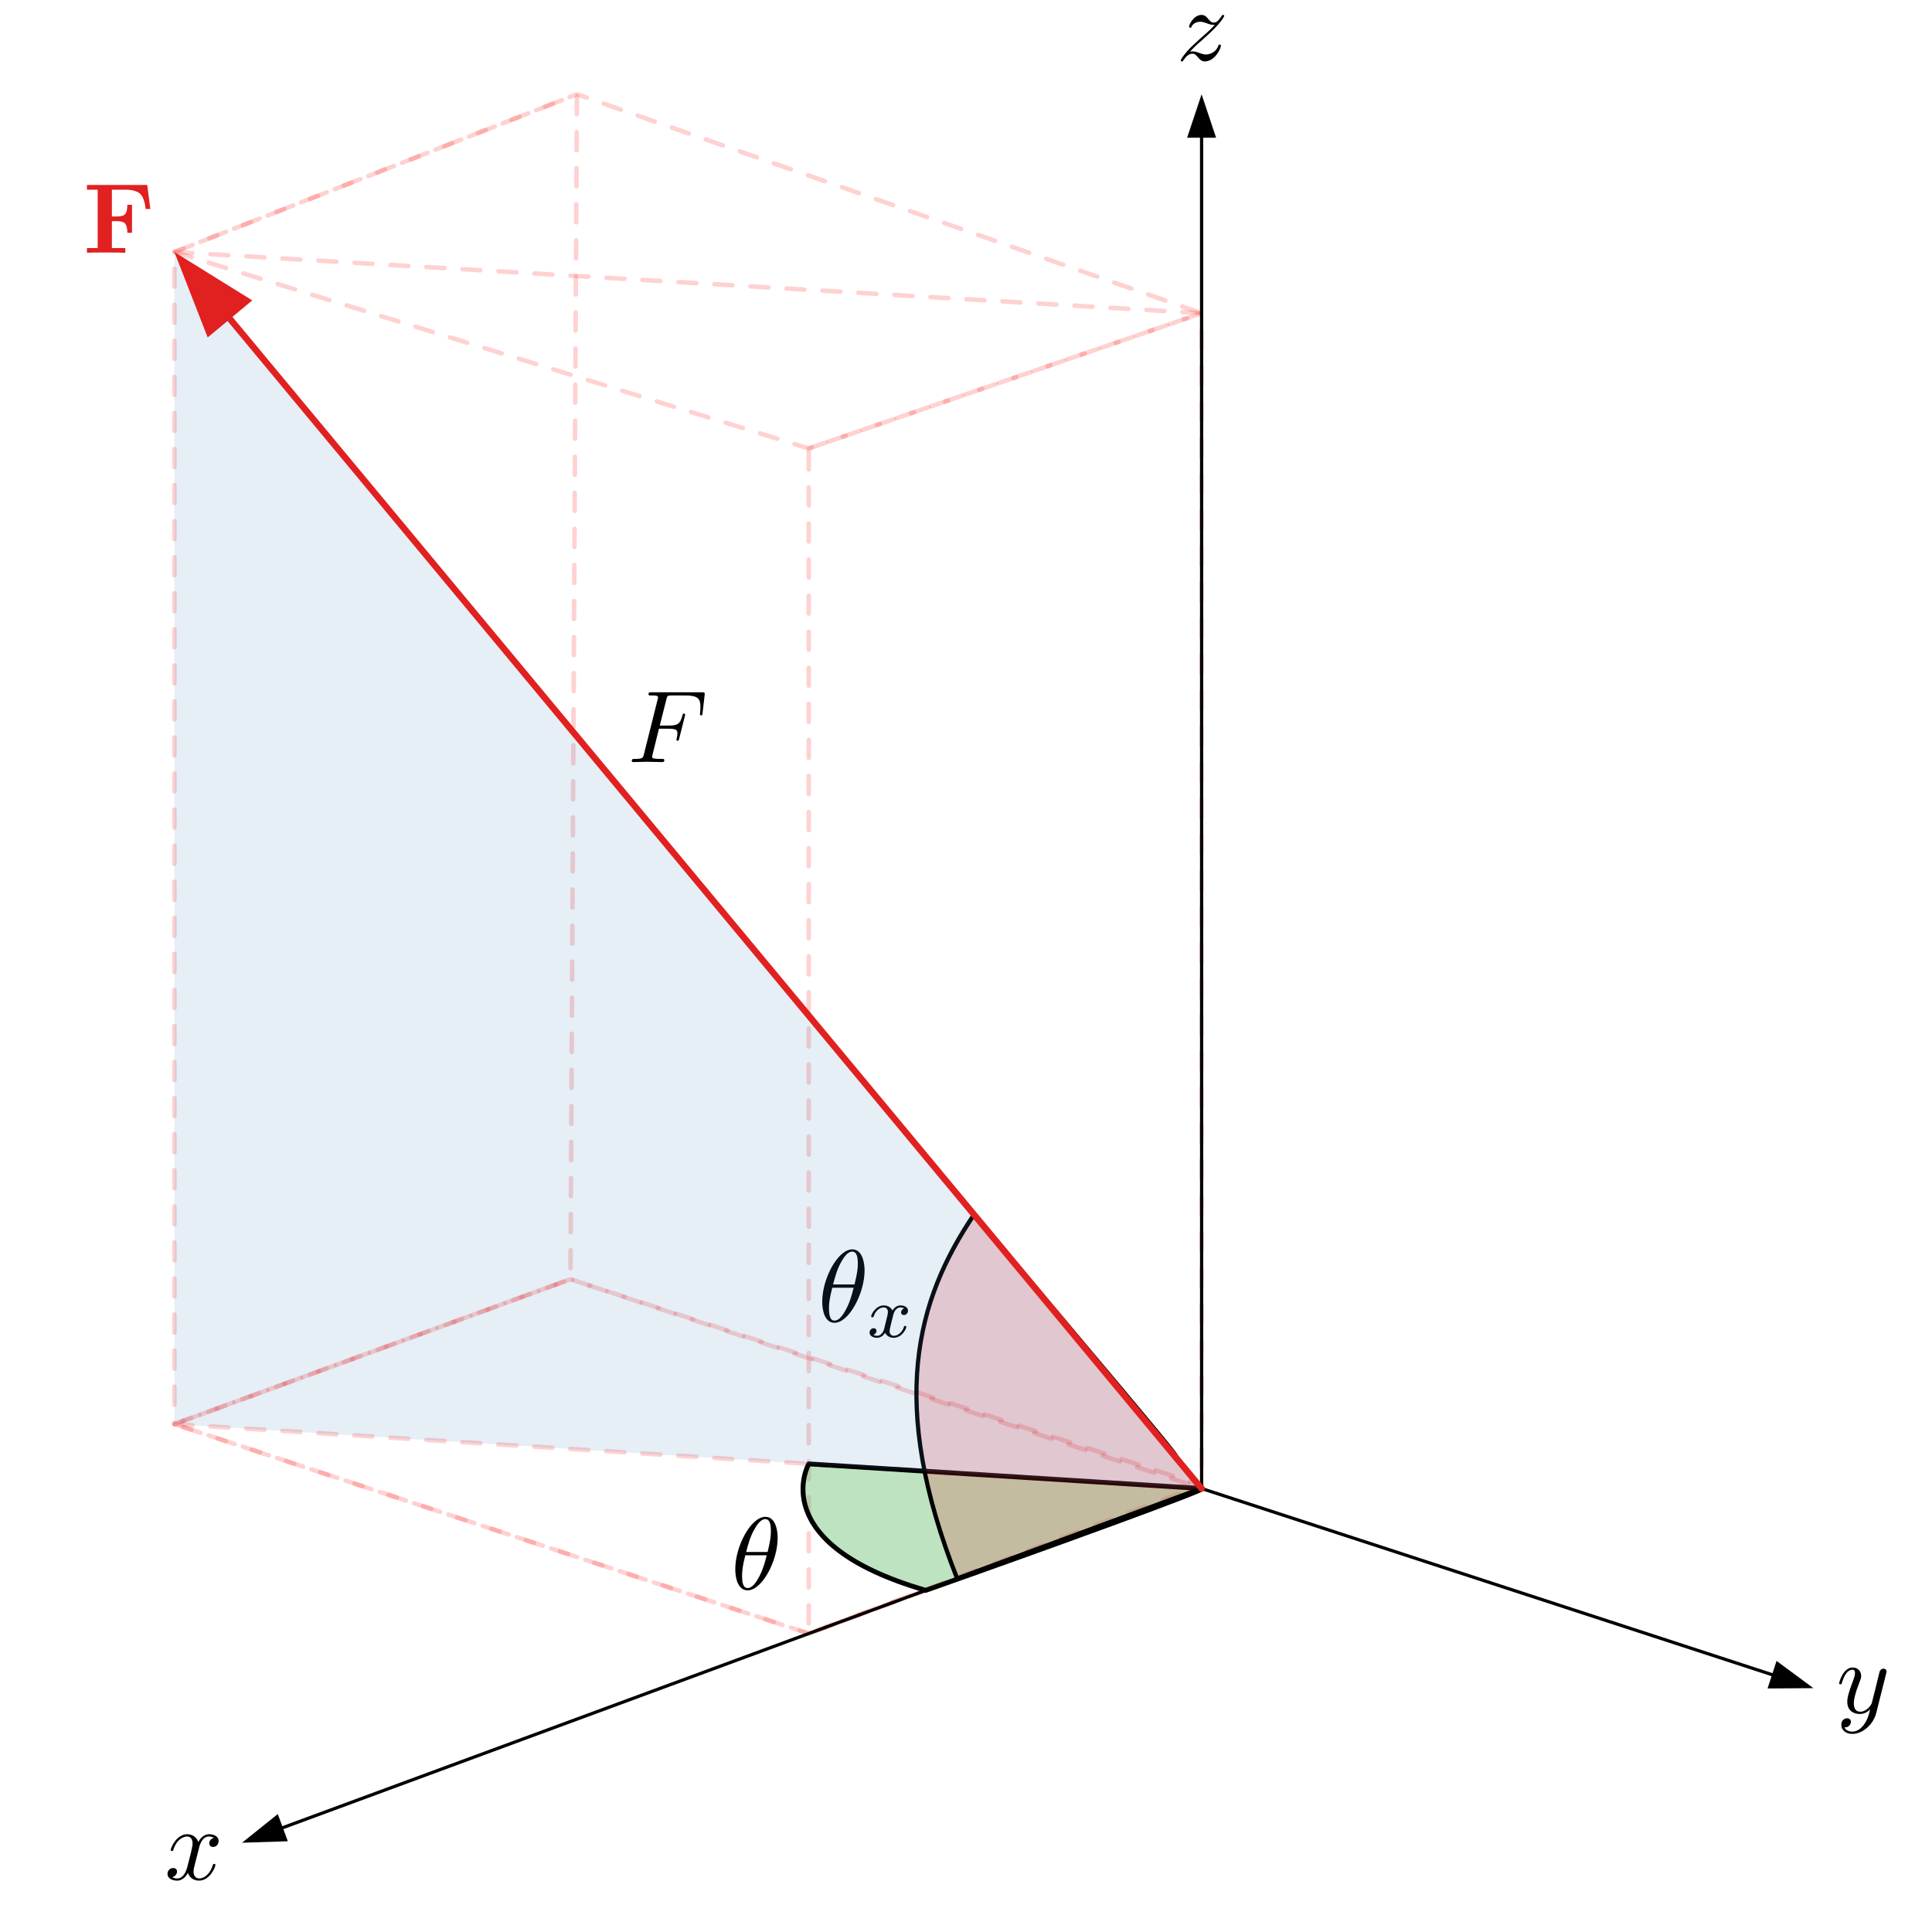
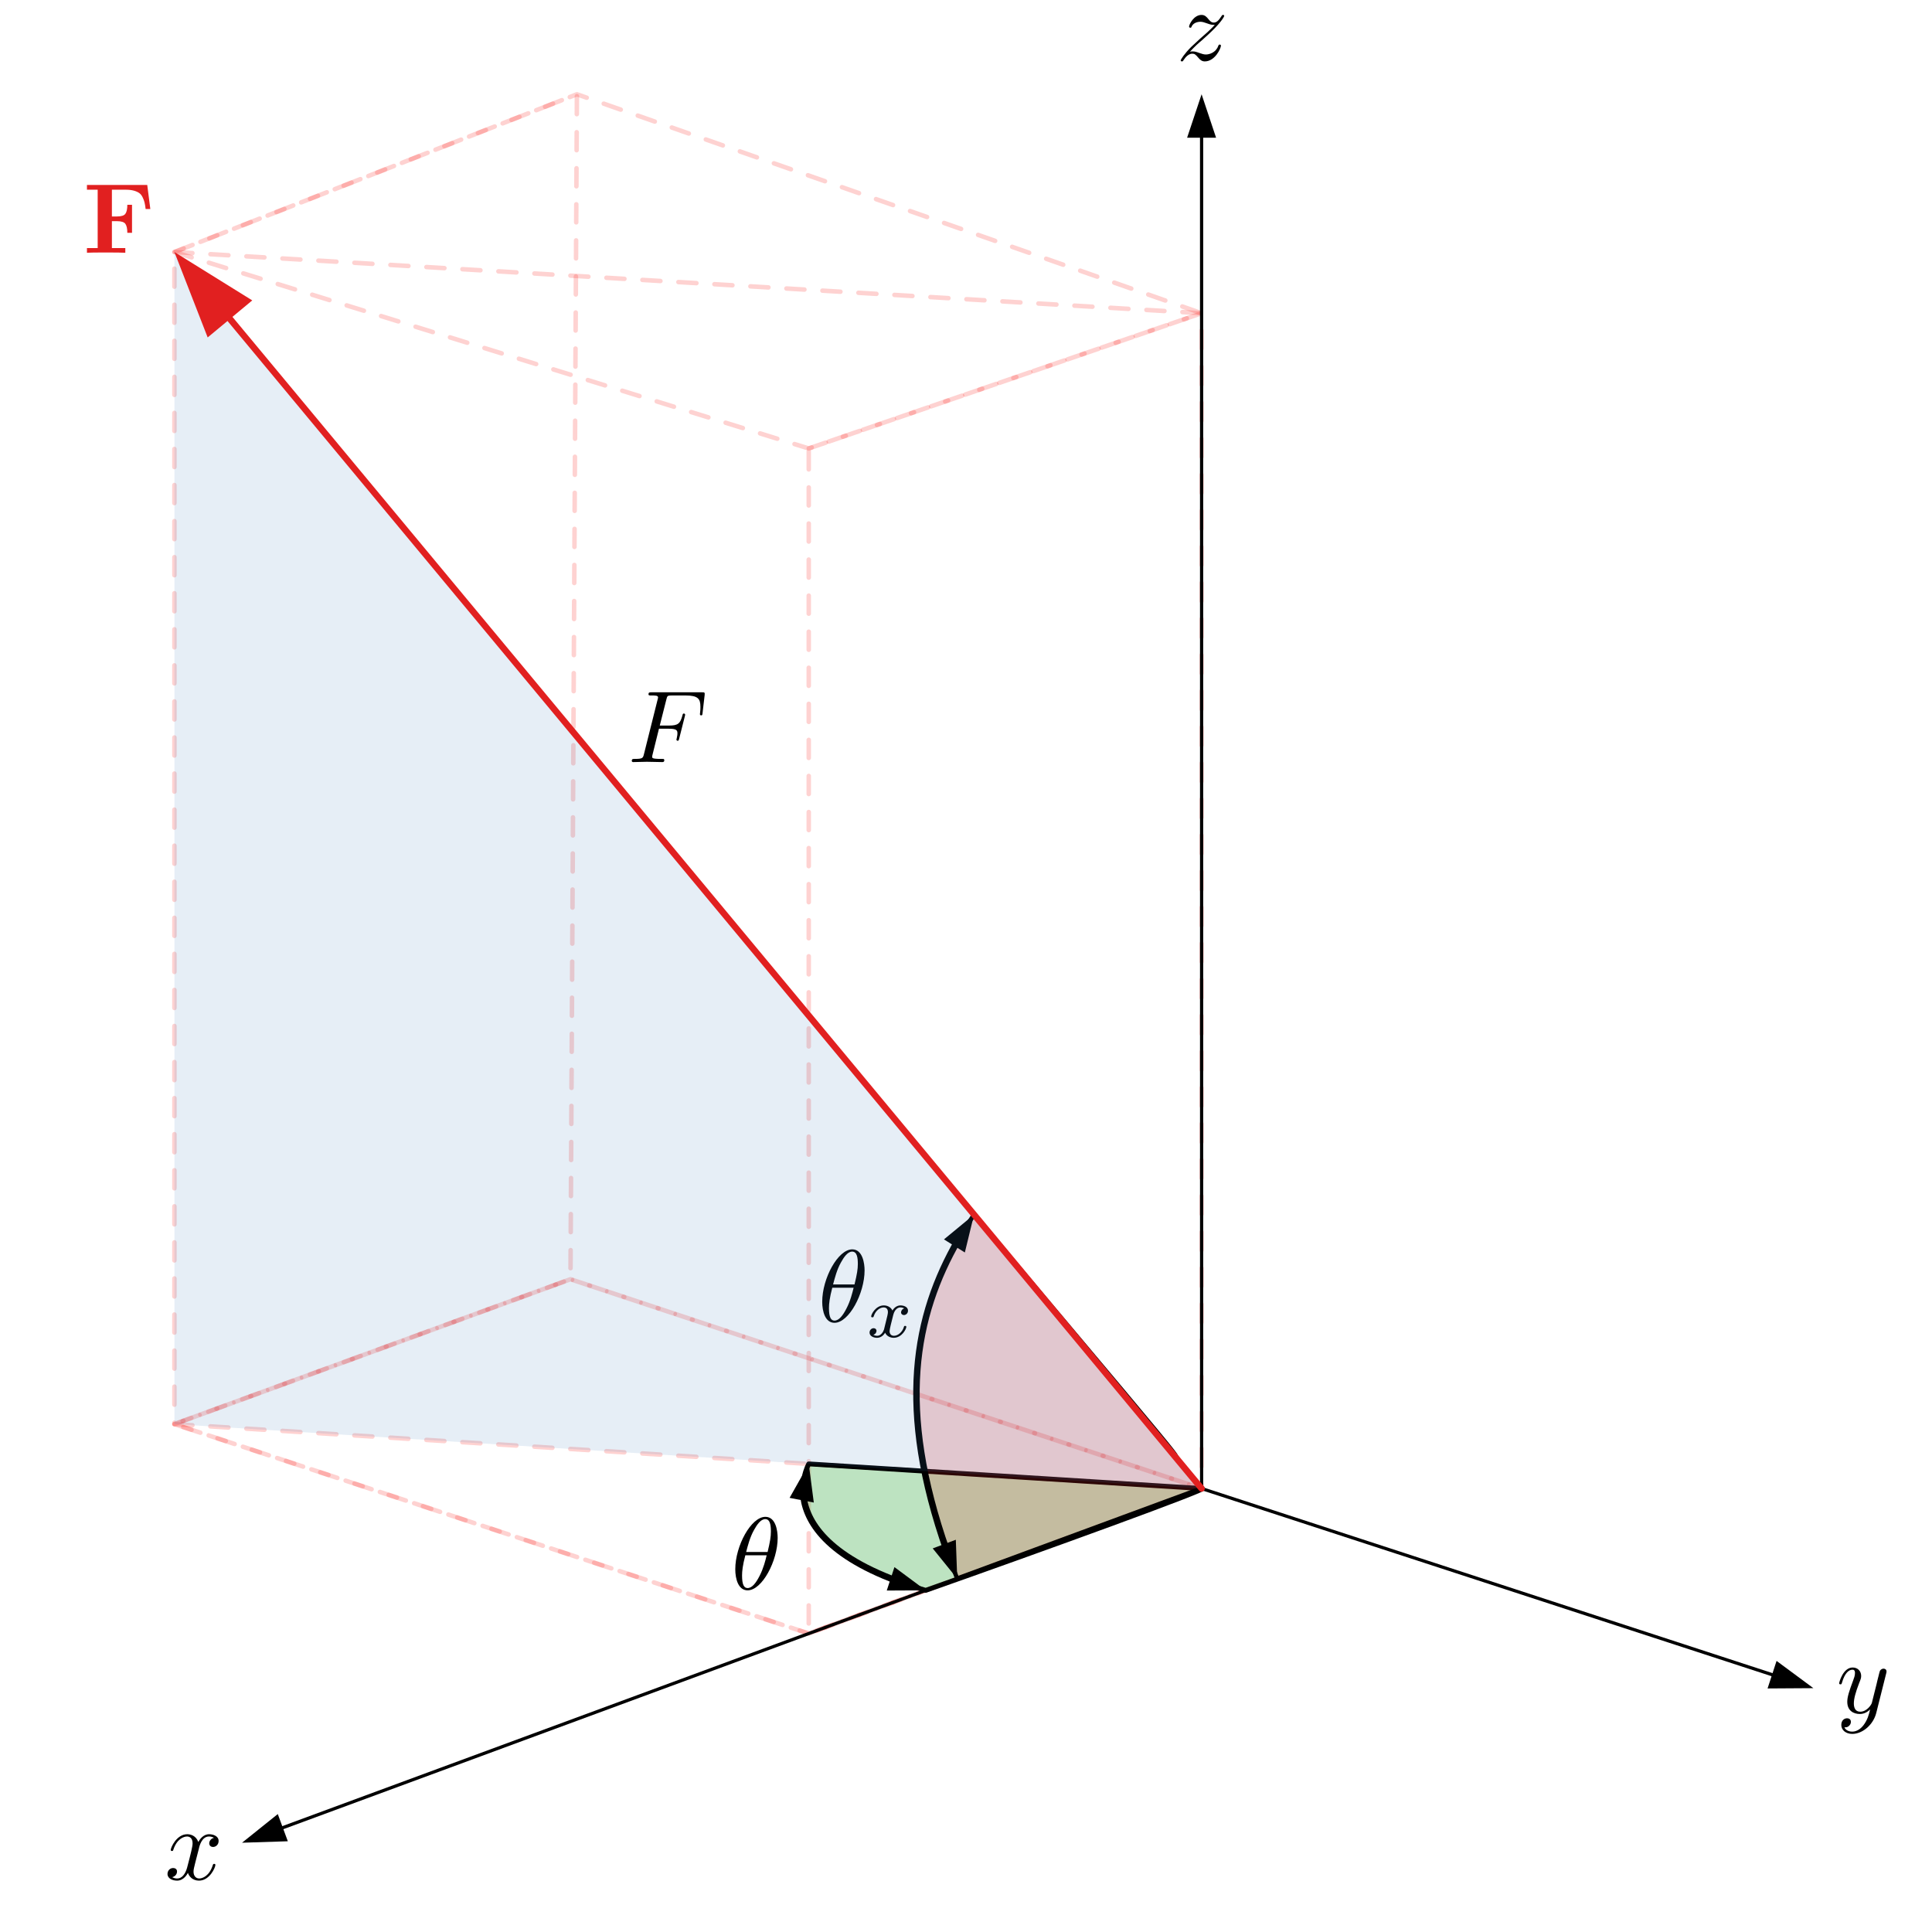
<svg xmlns="http://www.w3.org/2000/svg" width="100%" height="100%" viewBox="0 0 600 600" version="1.1" xml:space="preserve" style="fill-rule:evenodd;clip-rule:evenodd;stroke-linecap:round;stroke-linejoin:round;stroke-miterlimit:1.5;">
  <g transform="matrix(1,0,0,1,-1311,-1141)">
    <g transform="matrix(1.0759,0,0,1.04266,742.335,996.305)">
      <rect id="_3d-theta-vs-theta-z" x="528.55" y="138.775" width="557.675" height="575.45" style="fill:none;" />
      <g id="_3d-theta-vs-theta-z1">
        <g id="cube" transform="matrix(0.929458,0,0,0.959083,57.4658,18.1943)">
          <g transform="matrix(1,0,0,1,0,368.034)">
-             <path d="M561,199.966L758,265L880,218.966L684,154.966L561,199.966Z" style="fill:none;stroke:rgb(251,7,4);stroke-opacity:0.18;stroke-width:1.4px;stroke-dasharray:5.6,5.6,0,0,0,0;" />
+             <path d="M561,199.966L758,265L880,219.966L684,154.966L561,199.966Z" style="fill:none;stroke:rgb(251,7,4);stroke-opacity:0.18;stroke-width:1.4px;stroke-dasharray:5.6,5.6,0,0,0,0;" />
          </g>
          <path d="M561,204L758,265L880,223L686,155L561,204Z" style="fill:none;stroke:rgb(251,7,4);stroke-opacity:0.18;stroke-width:1.4px;stroke-dasharray:5.6,5.6,0,0,0,0;" />
          <path d="M561,568L684,523L686,155L561,204L561,568Z" style="fill:none;stroke:rgb(251,7,4);stroke-opacity:0.18;stroke-width:1.4px;stroke-dasharray:5.6,5.6,0,0,0,0;" />
          <path d="M758,633.034L880,588L684,523L561,568L758,633.034Z" style="fill:none;stroke:rgb(251,7,4);stroke-opacity:0.18;stroke-width:1.4px;stroke-dasharray:5.6,5.6,0,0,0,0;" />
          <path d="M758,265L880,223L880,588L758,633.034L758,265Z" style="fill:none;stroke:rgb(251,7,4);stroke-opacity:0.18;stroke-width:1.4px;stroke-dasharray:5.6,5.6,0,0,0,0;" />
          <g transform="matrix(1,0,0,1,-878.818,-1563.28)">
            <path d="M1439.82,1767.28L1758.82,1786.28" style="fill:none;stroke:rgb(251,7,4);stroke-opacity:0.18;stroke-width:1.4px;stroke-dasharray:5.6,5.6,0,0,0,0;" />
          </g>
-           <g transform="matrix(1,0,0,1,-878.818,-1563.28)">
+           <g transform="matrix(1,0,0,1,-878.818,-1562.28)">
            <path d="M1975,1866L1835,1859" style="fill:none;" />
          </g>
          <g transform="matrix(1,0,0,1,-878.818,-1563.28)">
            <path d="M1439.82,2131.28L1758.82,2151.28" style="fill:none;stroke:rgb(251,7,4);stroke-opacity:0.18;stroke-width:1.4px;stroke-dasharray:5.6,5.6,0,0,0,0;" />
          </g>
        </g>
        <g id="angles">
          <g id="theta" transform="matrix(0.929458,0,0,0.959083,57.4658,18.1943)">
            <path d="M758,580.351C758,580.351 744,605 794.333,619.622C829.329,607.291 884.606,587.274 880,588L758,580.351Z" style="fill:rgb(77,179,88);fill-opacity:0.37;stroke:black;stroke-width:1.5px;" />
+             <g transform="matrix(1,-0,-0,1,506.837,125.725)">
+               <path d="M252.73,466.632L251.163,454.626L245.213,465.172L252.73,466.632Z" />
+               <path d="M277.773,486.681L287.496,493.897L275.388,493.958L277.773,486.681Z" />
+               <path d="M249.41,463.647C249.884,471.289 255.293,482.355 278.763,491.035" style="fill:none;stroke:black;stroke-width:2px;stroke-linecap:butt;" />
+             </g>
          </g>
          <g id="theta-z">
            <g id="theta-x" transform="matrix(0.82057,0,0,0.959083,-572.875,-847.163)">
              <path d="M1764.95,1490.28C1739.65,1463.22 1788.36,1513.33 1684.9,1405.21C1664.55,1431.82 1654.56,1463.75 1678.99,1518.29L1764.95,1490.28Z" style="fill:rgb(225,32,32);fill-opacity:0.2;stroke:black;stroke-width:1.48px;stroke-linecap:butt;" />
            </g>
            <g transform="matrix(1,0,0,1,43.1032,-112.91)">
              <g transform="matrix(0.929458,0,0,0.959083,721.53,645.358)">
                <g id="glyph-0-1">
                  <path d="M14.5,-15.938C14.5,-18.047 13.922,-22.469 10.672,-22.469C6.25,-22.469 1.344,-13.484 1.344,-6.188C1.344,-3.188 2.266,0.344 5.156,0.344C9.656,0.344 14.5,-8.797 14.5,-15.938ZM4.719,-11.578C5.266,-13.609 5.891,-16.156 7.172,-18.422C8.031,-19.984 9.219,-21.766 10.641,-21.766C12.203,-21.766 12.406,-19.734 12.406,-17.906C12.406,-16.359 12.141,-14.719 11.375,-11.578L4.719,-11.578ZM11.094,-10.547C10.734,-9.078 10.078,-6.375 8.859,-4.078C7.75,-1.906 6.531,-0.344 5.156,-0.344C4.109,-0.344 3.438,-1.281 3.438,-4.234C3.438,-5.578 3.641,-7.422 4.469,-10.547L11.094,-10.547Z" style="fill-rule:nonzero;" />
                </g>
              </g>
              <g transform="matrix(0.929458,0,0,0.959083,735.441,649.944)">
                <g id="glyph-1-1">
                  <path d="M5.563,-2.359C5.328,-1.609 4.594,-0.406 3.453,-0.406C3.391,-0.406 2.719,-0.406 2.25,-0.719C3.172,-1 3.234,-1.813 3.234,-1.938C3.234,-2.438 2.859,-2.766 2.344,-2.766C1.719,-2.766 1.078,-2.234 1.078,-1.406C1.078,-0.297 2.328,0.219 3.406,0.219C4.438,0.219 5.359,-0.422 5.906,-1.359C6.453,-0.172 7.672,0.219 8.563,0.219C11.141,0.219 12.5,-2.563 12.5,-3.188C12.5,-3.484 12.203,-3.484 12.141,-3.484C11.828,-3.484 11.797,-3.375 11.719,-3.094C11.25,-1.563 9.906,-0.406 8.656,-0.406C7.766,-0.406 7.297,-1 7.297,-1.859C7.297,-2.438 7.828,-4.469 8.453,-6.938C8.906,-8.656 9.906,-9.219 10.641,-9.219C10.688,-9.219 11.375,-9.219 11.844,-8.906C11.141,-8.703 10.859,-8.078 10.859,-7.672C10.859,-7.188 11.25,-6.844 11.766,-6.844C12.266,-6.844 13.016,-7.281 13.016,-8.219C13.016,-9.453 11.578,-9.844 10.688,-9.844C9.578,-9.844 8.672,-9.109 8.188,-8.25C7.781,-9.172 6.766,-9.844 5.516,-9.844C3.016,-9.844 1.578,-7.094 1.578,-6.422C1.578,-6.141 1.891,-6.141 1.969,-6.141C2.25,-6.141 2.281,-6.219 2.391,-6.516C2.938,-8.25 4.344,-9.219 5.438,-9.219C6.188,-9.219 6.781,-8.813 6.781,-7.75C6.781,-7.297 6.516,-6.188 6.313,-5.422L5.563,-2.359Z" style="fill-rule:nonzero;" />
                </g>
              </g>
+             </g>
+           </g>
+           <g id="theta-x1" transform="matrix(0.82057,0,0,0.959083,-572.875,-847.163)">
+             <g transform="matrix(1.1327,-0,-0,1,1342.27,1028)">
+               <path d="M299.638,388.972L302.493,377.206L293.149,384.906L299.638,388.972Z" />
+               <path d="M296.834,478.188L297.272,490.288L289.662,480.871L296.834,478.188Z" />
+               <path d="M297.614,384.993C283.982,408.632 278.436,437.314 294.053,481.681" style="fill:none;stroke:black;stroke-width:2px;stroke-linecap:butt;" />
            </g>
          </g>
        </g>
        <g transform="matrix(0.929458,0,0,0.959083,-765.058,-847.163)">
          <path d="M1445.95,1470.28L1445.95,1106.28L1764.95,1490.28L1445.95,1470.28Z" style="fill:rgb(64,124,191);fill-opacity:0.13;" />
        </g>
        <g id="axes" transform="matrix(0.929458,0,0,0.959083,57.4658,18.1943)">
          <g transform="matrix(1,-0,-0,1,506.837,125.725)">
            <path d="M89.386,571.822L75.163,572.275L86.269,563.379L89.386,571.822Z" />
            <path d="M373.156,462.278C373.156,462.278 137.441,549.286 85.294,568.535" style="fill:none;stroke:black;stroke-width:1px;" />
          </g>
          <g transform="matrix(1,-0,-0,1,506.837,125.725)">
            <path d="M368.663,42.775L373.163,29.275L377.663,42.775L368.663,42.775Z" />
            <path d="M373.17,462.278C373.17,462.278 373.164,107 373.163,40.075" style="fill:none;stroke:black;stroke-width:1px;" />
          </g>
          <g transform="matrix(1,-0,-0,1,506.837,125.725)">
            <path d="M551.725,515.809L563.163,524.275L548.933,524.365L551.725,515.809Z" />
            <path d="M373.163,462.275C373.163,462.275 513.359,508.023 552.895,520.925" style="fill:none;stroke:black;stroke-width:1px;" />
          </g>
        </g>
        <g id="forces" transform="matrix(0.929458,0,0,0.959083,57.4658,18.1943)">
          <g transform="matrix(1,-0,-0,1,506.837,125.725)">
            <g id="forces1">
              <path d="M64.493,104.795L54.163,78.275L78.338,93.293L64.493,104.795Z" style="fill:rgb(225,32,32);" />
              <path d="M373.163,462.275C373.163,462.275 129.182,168.581 67.965,94.89" style="fill:none;stroke:rgb(225,32,32);stroke-width:2px;" />
            </g>
          </g>
        </g>
        <g id="LABELS" transform="matrix(1,0,0,1.03187,0,-13.594)">
          <g transform="matrix(1.23901,0,0,1.23901,739.548,606.39)">
            <g id="glyph-0-11">
              <path d="M10.875,-11.953C10.875,-13.531 10.453,-16.859 8.016,-16.859C4.688,-16.859 1,-10.109 1,-4.641C1,-2.391 1.703,0.266 3.875,0.266C7.25,0.266 10.875,-6.594 10.875,-11.953ZM3.531,-8.672C3.938,-10.203 4.422,-12.125 5.375,-13.813C6.031,-14.984 6.906,-16.328 7.984,-16.328C9.156,-16.328 9.297,-14.797 9.297,-13.438C9.297,-12.266 9.109,-11.047 8.531,-8.672L3.531,-8.672ZM8.313,-7.906C8.063,-6.813 7.547,-4.781 6.641,-3.063C5.813,-1.438 4.906,-0.266 3.875,-0.266C3.078,-0.266 2.578,-0.953 2.578,-3.172C2.578,-4.188 2.719,-5.563 3.344,-7.906L8.313,-7.906Z" style="fill-rule:nonzero;" />
            </g>
          </g>
          <g transform="matrix(1.23901,0,0,1.23901,552.523,220.621)">
            <g id="glyph-0-12">
              <path d="M0.906,0L0.906,-1.094L3.406,-1.094L3.406,-14.688L0.906,-14.688L0.906,-15.797L14.953,-15.797L15.672,-10.188L14.578,-10.188C14.504,-10.813 14.422,-11.316 14.328,-11.703C14.234,-12.098 14.082,-12.504 13.875,-12.922C13.676,-13.348 13.414,-13.676 13.094,-13.906C12.781,-14.133 12.359,-14.32 11.828,-14.469C11.305,-14.613 10.688,-14.688 9.969,-14.688L6.719,-14.688L6.719,-8.453L7.875,-8.453C8.906,-8.453 9.566,-8.66 9.859,-9.078C10.16,-9.492 10.313,-10.191 10.313,-11.172L11.406,-11.172L11.406,-4.641L10.313,-4.641C10.313,-5.617 10.16,-6.316 9.859,-6.734C9.566,-7.148 8.906,-7.359 7.875,-7.359L6.719,-7.359L6.719,-1.094L9.844,-1.094L9.844,0C9.164,-0.039 7.602,-0.063 5.156,-0.063C2.914,-0.063 1.5,-0.039 0.906,0Z" style="fill:rgb(225,32,32);fill-rule:nonzero;" />
            </g>
          </g>
          <g transform="matrix(2.47803,0,0,2.47803,576.046,690.204)">
            <g id="glyph-0-13">
              <path d="M4,-3.609C4.063,-3.922 4.344,-5.016 5.172,-5.016C5.234,-5.016 5.516,-5.016 5.766,-4.859C5.438,-4.813 5.203,-4.5 5.203,-4.219C5.203,-4.031 5.328,-3.797 5.656,-3.797C5.922,-3.797 6.297,-4.016 6.297,-4.5C6.297,-5.109 5.594,-5.281 5.188,-5.281C4.5,-5.281 4.078,-4.656 3.938,-4.375C3.641,-5.156 2.984,-5.281 2.641,-5.281C1.406,-5.281 0.719,-3.734 0.719,-3.438C0.719,-3.328 0.844,-3.328 0.859,-3.328C0.953,-3.328 0.984,-3.344 1.016,-3.453C1.422,-4.719 2.219,-5.016 2.625,-5.016C2.844,-5.016 3.266,-4.906 3.266,-4.219C3.266,-3.844 3.063,-3.047 2.625,-1.375C2.422,-0.641 2.016,-0.125 1.484,-0.125C1.406,-0.125 1.141,-0.125 0.891,-0.281C1.188,-0.344 1.453,-0.594 1.453,-0.938C1.453,-1.25 1.188,-1.344 1,-1.344C0.641,-1.344 0.344,-1.047 0.344,-0.656C0.344,-0.109 0.938,0.125 1.469,0.125C2.266,0.125 2.688,-0.703 2.719,-0.781C2.875,-0.328 3.297,0.125 4.016,0.125C5.25,0.125 5.922,-1.406 5.922,-1.703C5.922,-1.828 5.828,-1.828 5.781,-1.828C5.672,-1.828 5.656,-1.781 5.625,-1.703C5.234,-0.422 4.422,-0.125 4.047,-0.125C3.578,-0.125 3.375,-0.516 3.375,-0.922C3.375,-1.188 3.453,-1.453 3.578,-1.969L4,-3.609Z" style="fill-rule:nonzero;" />
            </g>
          </g>
          <g transform="matrix(1.23901,0,0,1.23901,1058.57,642.081)">
            <g id="glyph-0-14">
              <path d="M11.625,-9.109C11.719,-9.438 11.719,-9.484 11.719,-9.656C11.719,-10.094 11.375,-10.297 11.016,-10.297C10.781,-10.297 10.406,-10.156 10.188,-9.797C10.141,-9.688 9.938,-8.938 9.844,-8.516C9.688,-7.891 9.516,-7.25 9.375,-6.594L8.297,-2.297C8.203,-1.938 7.172,-0.266 5.594,-0.266C4.375,-0.266 4.109,-1.313 4.109,-2.203C4.109,-3.297 4.516,-4.781 5.328,-6.891C5.719,-7.859 5.813,-8.125 5.813,-8.609C5.813,-9.688 5.047,-10.563 3.844,-10.563C1.578,-10.563 0.688,-7.094 0.688,-6.891C0.688,-6.641 0.938,-6.641 0.984,-6.641C1.219,-6.641 1.25,-6.688 1.359,-7.078C2.016,-9.328 2.969,-10.047 3.781,-10.047C3.969,-10.047 4.375,-10.047 4.375,-9.281C4.375,-8.672 4.141,-8.063 3.969,-7.609C3.016,-5.063 2.578,-3.703 2.578,-2.578C2.578,-0.453 4.094,0.266 5.5,0.266C6.438,0.266 7.25,-0.141 7.906,-0.813C7.609,0.438 7.313,1.609 6.359,2.875C5.734,3.688 4.828,4.375 3.734,4.375C3.391,4.375 2.313,4.297 1.906,3.375C2.297,3.375 2.609,3.375 2.938,3.078C3.172,2.875 3.422,2.563 3.422,2.109C3.422,1.359 2.766,1.266 2.531,1.266C1.984,1.266 1.188,1.656 1.188,2.828C1.188,4.016 2.25,4.906 3.734,4.906C6.188,4.906 8.656,2.719 9.328,0.031L11.625,-9.109Z" style="fill-rule:nonzero;" />
            </g>
          </g>
          <g transform="matrix(1.23901,0,0,1.23901,868.08,165.057)">
            <g id="glyph-0-15">
              <path d="M3.172,-1.984C4.469,-3.375 5.156,-3.969 6.031,-4.703C6.031,-4.734 7.5,-6 8.359,-6.859C10.641,-9.078 11.172,-10.234 11.172,-10.328C11.172,-10.563 10.953,-10.563 10.906,-10.563C10.734,-10.563 10.656,-10.516 10.547,-10.297C9.828,-9.156 9.328,-8.781 8.75,-8.781C8.172,-8.781 7.891,-9.125 7.531,-9.531C7.078,-10.094 6.672,-10.563 5.875,-10.563C4.094,-10.563 2.984,-8.344 2.984,-7.844C2.984,-7.719 3.063,-7.578 3.281,-7.578C3.484,-7.578 3.531,-7.703 3.578,-7.844C4.047,-8.938 5.422,-8.969 5.625,-8.969C6.125,-8.969 6.578,-8.797 7.125,-8.609C8.078,-8.25 8.344,-8.25 8.969,-8.25C8.109,-7.219 6.094,-5.5 5.641,-5.109L3.484,-3.109C1.859,-1.5 1.031,-0.141 1.031,0.031C1.031,0.266 1.266,0.266 1.313,0.266C1.5,0.266 1.547,0.219 1.703,-0.047C2.25,-0.891 2.969,-1.531 3.734,-1.531C4.281,-1.531 4.516,-1.313 5.109,-0.625C5.516,-0.125 5.953,0.266 6.641,0.266C9.016,0.266 10.406,-2.766 10.406,-3.422C10.406,-3.531 10.297,-3.656 10.109,-3.656C9.891,-3.656 9.844,-3.516 9.781,-3.344C9.234,-1.797 7.703,-1.344 6.906,-1.344C6.438,-1.344 6,-1.484 5.5,-1.656C4.688,-1.953 4.328,-2.063 3.828,-2.063C3.781,-2.063 3.391,-2.063 3.172,-1.984Z" style="fill-rule:nonzero;" />
            </g>
          </g>
          <g transform="matrix(0.929458,0,0,0.929458,709.783,367.639)">
            <g>
              <g id="glyph-0-16">
                <path d="M9.656,-10.359L12.75,-10.359C15.141,-10.359 15.391,-9.844 15.391,-8.922C15.391,-8.703 15.391,-8.313 15.172,-7.359C15.109,-7.203 15.078,-7.078 15.078,-7.016C15.078,-6.75 15.266,-6.625 15.453,-6.625C15.781,-6.625 15.781,-6.719 15.938,-7.297L17.688,-14.219C17.781,-14.563 17.781,-14.625 17.781,-14.719C17.781,-14.797 17.719,-15.078 17.406,-15.078C17.078,-15.078 17.047,-14.922 16.922,-14.406C16.25,-11.922 15.516,-11.344 12.813,-11.344L9.906,-11.344L11.953,-19.438C12.234,-20.563 12.266,-20.688 13.672,-20.688L17.875,-20.688C21.797,-20.688 22.531,-19.641 22.531,-17.188C22.531,-16.453 22.531,-16.313 22.438,-15.453C22.375,-15.047 22.375,-14.984 22.375,-14.891C22.375,-14.719 22.469,-14.5 22.766,-14.5C23.109,-14.5 23.141,-14.688 23.203,-15.297L23.844,-20.813C23.938,-21.672 23.781,-21.672 22.984,-21.672L7.359,-21.672C6.719,-21.672 6.406,-21.672 6.406,-21.031C6.406,-20.688 6.688,-20.688 7.297,-20.688C8.484,-20.688 9.375,-20.688 9.375,-20.109C9.375,-19.984 9.375,-19.922 9.219,-19.344L5,-2.484C4.688,-1.25 4.625,-0.984 2.109,-0.984C1.563,-0.984 1.219,-0.984 1.219,-0.375C1.219,0 1.594,0 1.688,0C2.609,0 4.969,-0.094 5.891,-0.094C6.953,-0.094 9.594,0 10.641,0C10.938,0 11.313,0 11.313,-0.609C11.313,-0.859 11.125,-0.922 11.125,-0.953C11.031,-0.984 10.969,-0.984 10.234,-0.984C9.531,-0.984 9.375,-0.984 8.578,-1.047C7.656,-1.141 7.547,-1.281 7.547,-1.688C7.547,-1.75 7.547,-1.938 7.688,-2.422L9.656,-10.359Z" style="fill-rule:nonzero;" />
              </g>
            </g>
          </g>
        </g>
      </g>
    </g>
  </g>
</svg>
